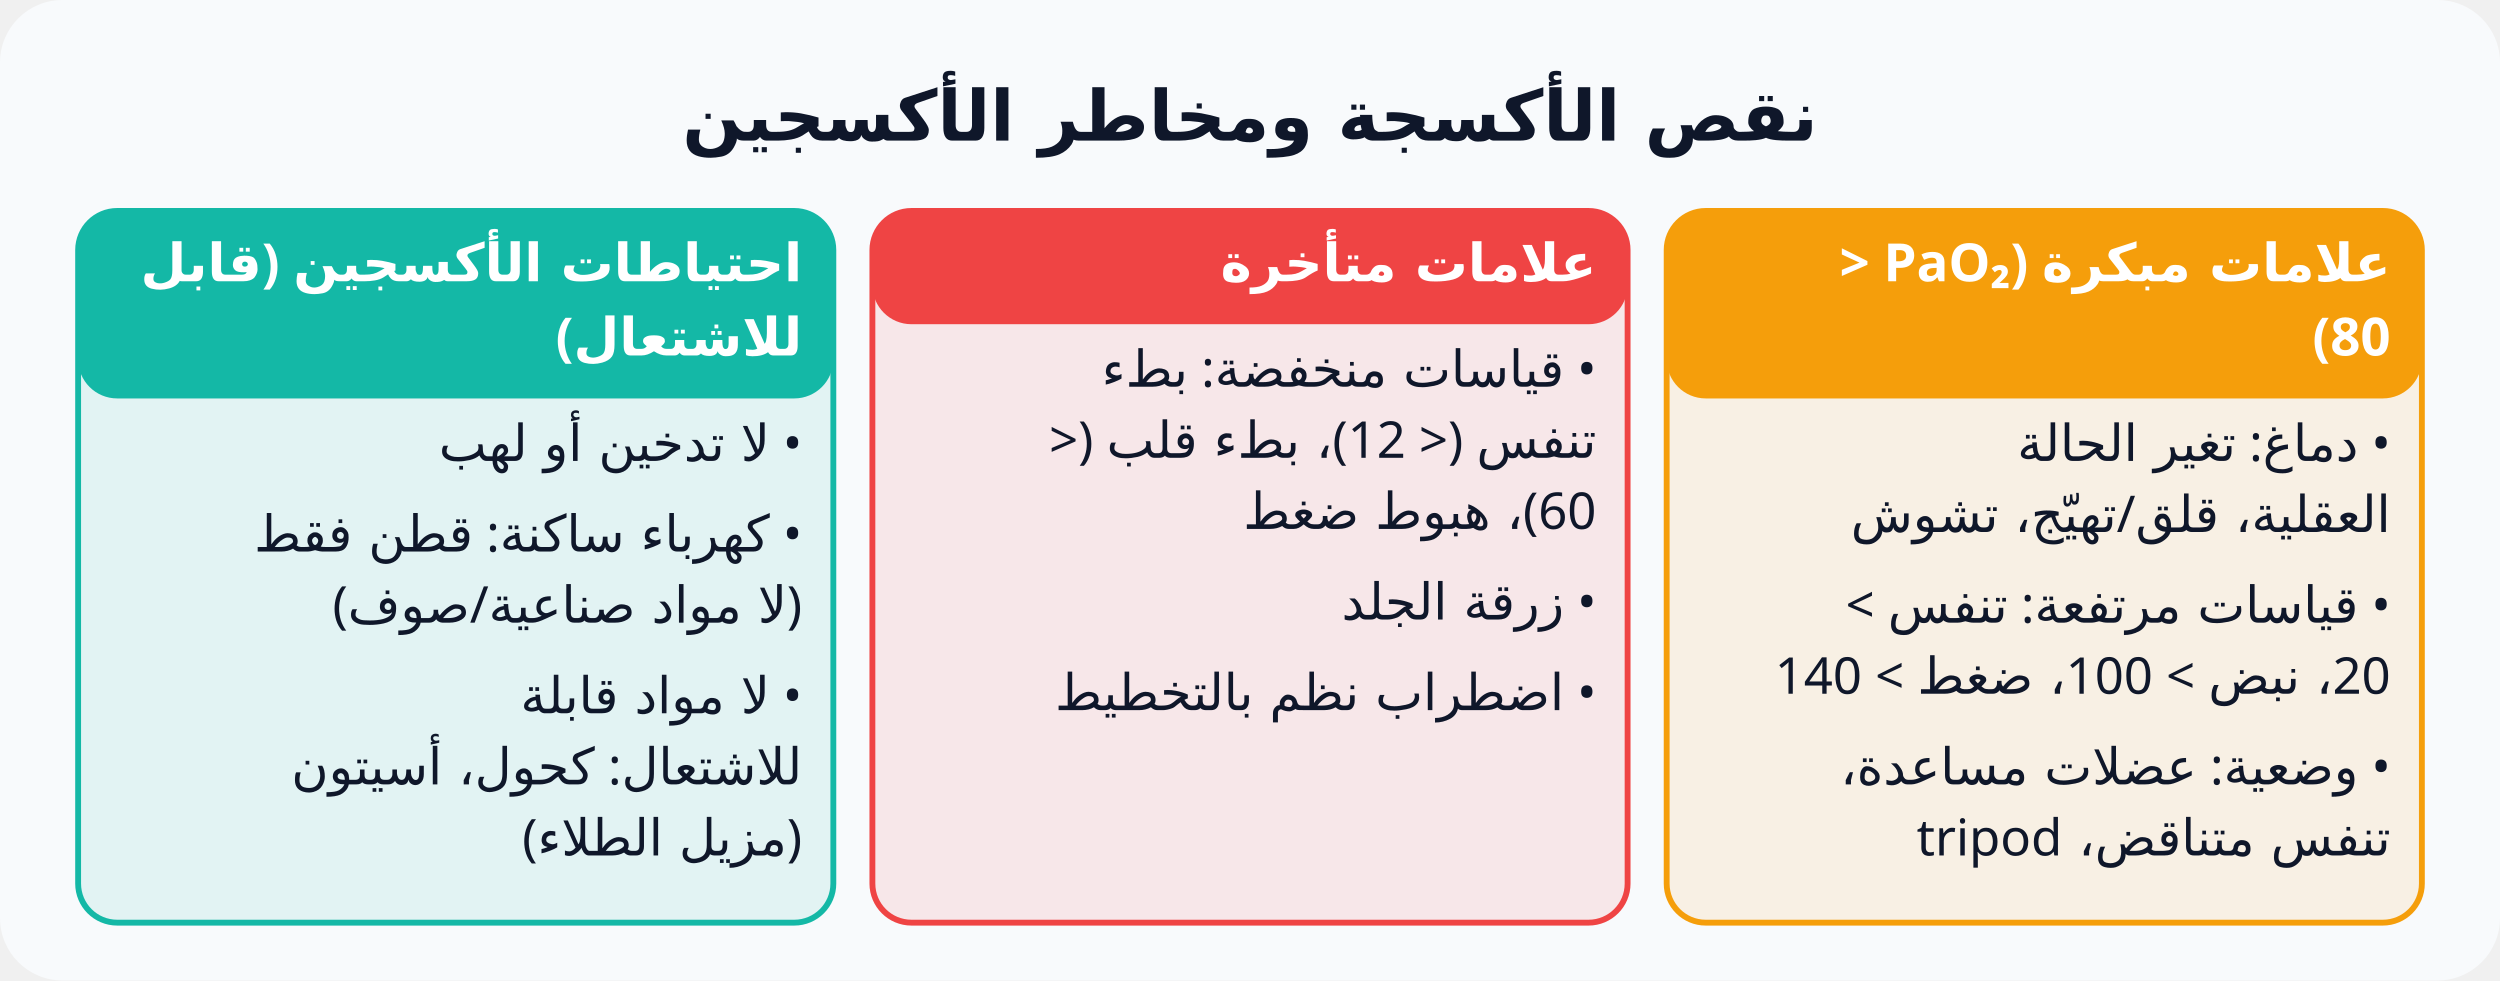
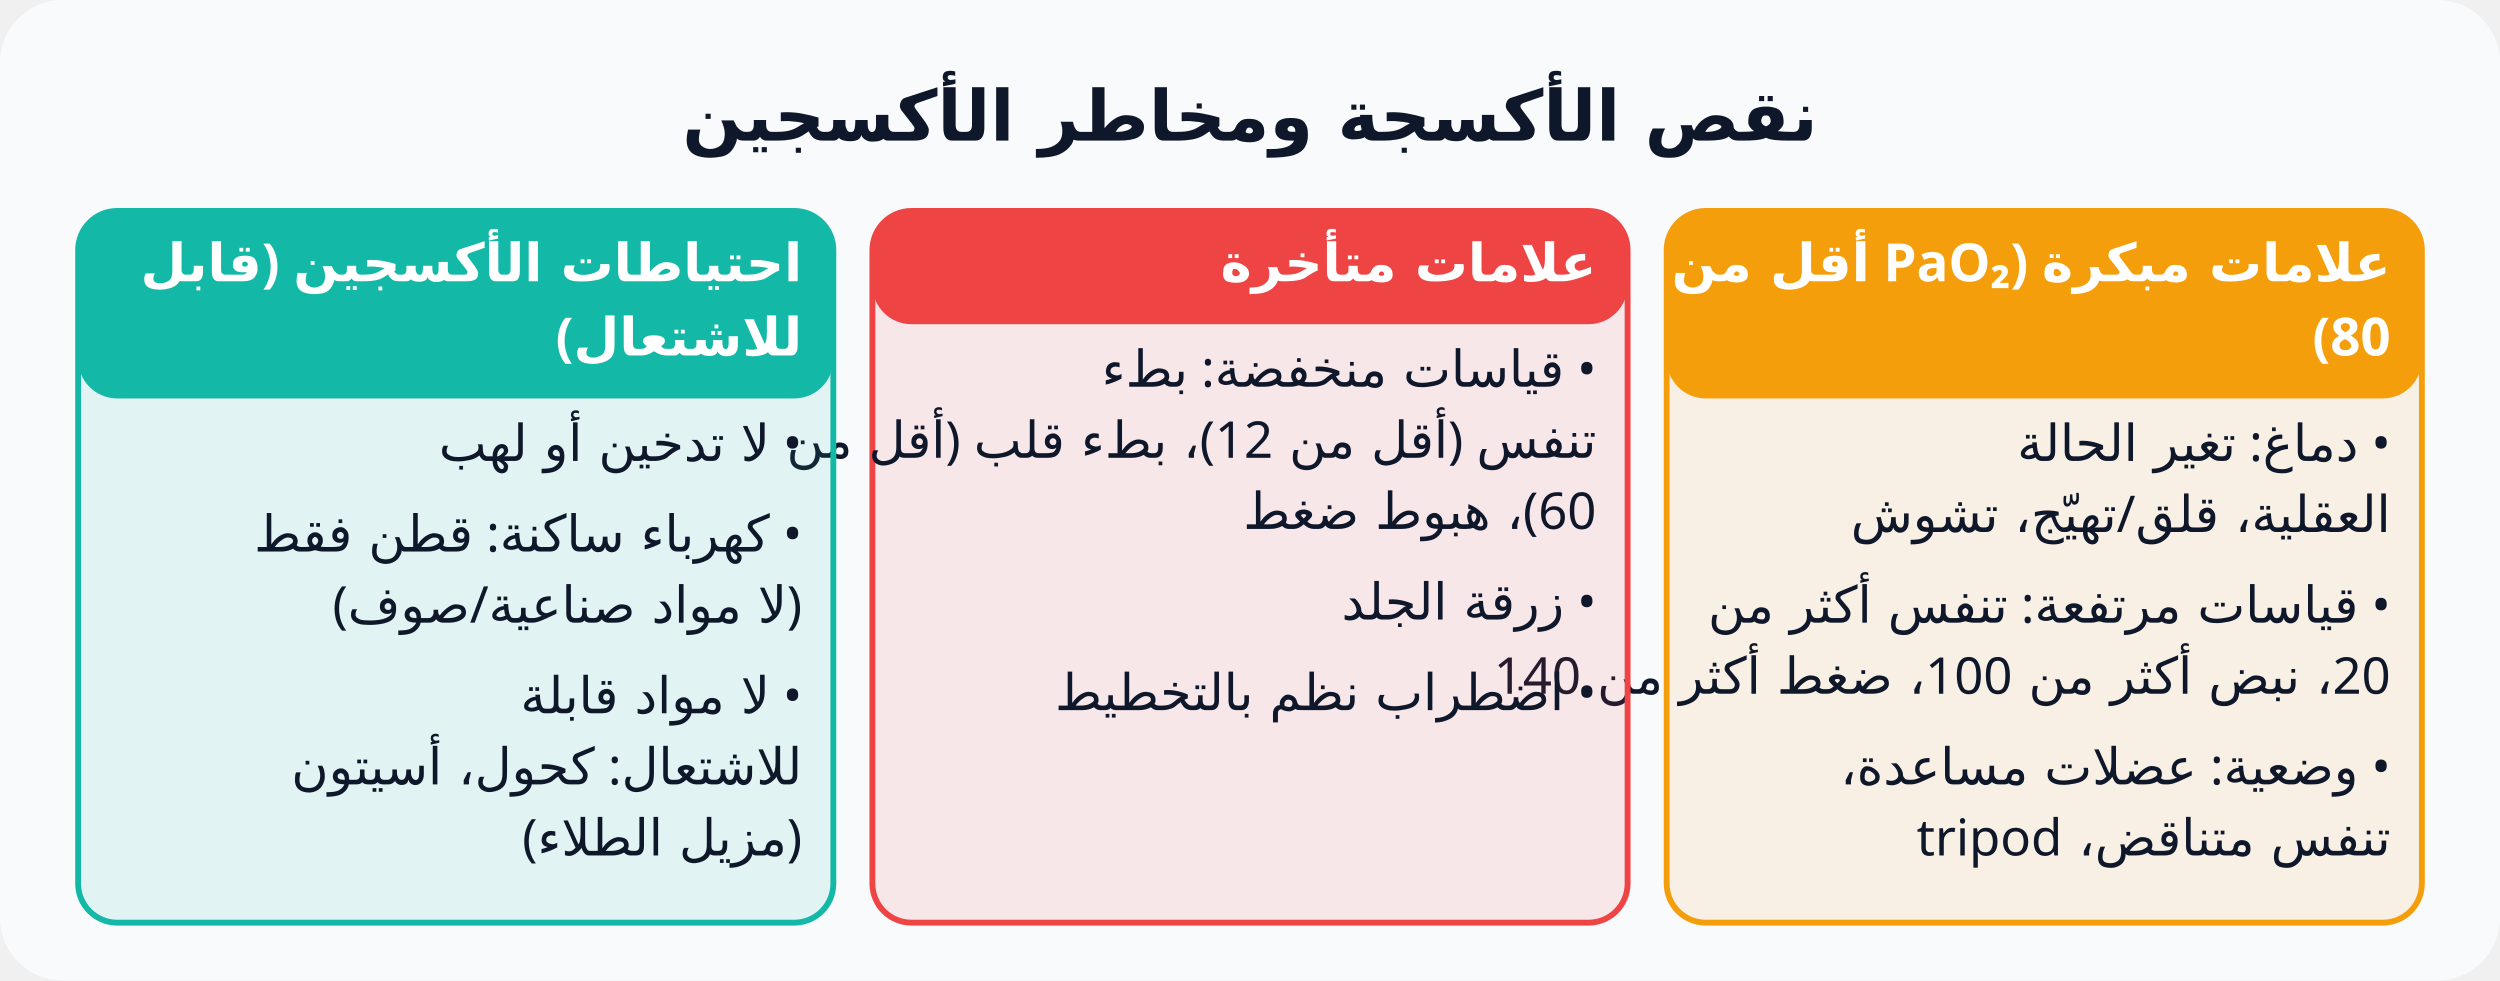
<svg xmlns="http://www.w3.org/2000/svg" viewBox="0 0 640 251" font-family="Cairo, Tahoma, sans-serif" direction="rtl">
  <rect width="640" height="251" rx="16" fill="#f8fafc" />
  <text x="320" y="36" text-anchor="middle" font-size="18" font-weight="800" fill="#0f172a">نقص الأكسجة ومخاطر الأكسجين</text>
  <rect x="426.667" y="54" width="193.333" height="182.2" rx="10" fill="#f59e0b" fill-opacity="0.1" stroke="#f59e0b" stroke-width="1.5" />
  <rect x="426.667" y="54" width="193.333" height="48" rx="10" fill="#f59e0b" />
-   <text x="612" y="72" text-anchor="start" font-size="13.5" font-weight="800" fill="#fff">علامات مبكرة (PaO₂ &lt;</text>
+   <text x="612" y="72" text-anchor="start" font-size="13.5" font-weight="800" fill="#fff">علامات مبكرة (PaO₂ أقل من </text>
  <text x="612" y="91" text-anchor="start" font-size="13.5" font-weight="800" fill="#fff">80)</text>
  <text x="612" y="118" text-anchor="start" font-size="13" fill="#0f172a">• دماغ: تغير الحالة</text>
  <text x="612" y="136.2" text-anchor="start" font-size="13" fill="#0f172a">العقلية، قلق/تهيّج، تشوش</text>
-   <text x="612" y="159.4" text-anchor="start" font-size="13" fill="#0f172a">• قياسات مرتفعة: تنفس &gt;</text>
-   <text x="612" y="177.6" text-anchor="start" font-size="13" fill="#0f172a">20، نبض &gt; 100، ضغط &gt; 140</text>
+   <text x="612" y="159.4" text-anchor="start" font-size="13" fill="#0f172a">• قياسات مرتفعة: تنفس أكثر من </text>
+   <text x="612" y="177.6" text-anchor="start" font-size="13" fill="#0f172a">20، نبض أكثر من 100، ضغط أكثر من 140</text>
  <text x="612" y="200.8" text-anchor="start" font-size="13" fill="#0f172a">• وضعية: عضلات مساعدة،</text>
  <text x="612" y="219" text-anchor="start" font-size="13" fill="#0f172a">تنفس متناقض، tripod</text>
  <rect x="223.333" y="54" width="193.333" height="182.2" rx="10" fill="#ef4444" fill-opacity="0.1" stroke="#ef4444" stroke-width="1.5" />
  <rect x="223.333" y="54" width="193.333" height="29" rx="10" fill="#ef4444" />
  <text x="408.667" y="72" text-anchor="start" font-size="13.5" font-weight="800" fill="#fff">علامات متأخرة</text>
  <text x="408.667" y="99" text-anchor="start" font-size="13" fill="#0f172a">• قياسات منخفضة: بطء</text>
-   <text x="408.667" y="117.2" text-anchor="start" font-size="13" fill="#0f172a">تنفس (&lt; 12)، بطء قلب (&lt;</text>
+   <text x="408.667" y="117.2" text-anchor="start" font-size="13" fill="#0f172a">تنفس (أقل من 12)، بطء قلب (أقل من </text>
  <text x="408.667" y="135.4" text-anchor="start" font-size="13" fill="#0f172a">60)، هبوط ضغط</text>
  <text x="408.667" y="158.6" text-anchor="start" font-size="13" fill="#0f172a">• زرقة الجلد</text>
  <text x="408.667" y="181.8" text-anchor="start" font-size="13" fill="#0f172a">• اضطراب نظم بالتخطيط</text>
  <rect x="20" y="54" width="193.333" height="182.2" rx="10" fill="#14b8a6" fill-opacity="0.1" stroke="#14b8a6" stroke-width="1.5" />
  <rect x="20" y="54" width="193.333" height="48" rx="10" fill="#14b8a6" />
  <text x="205.333" y="72" text-anchor="start" font-size="13.5" font-weight="800" fill="#fff">احتياطات الأكسجين (قابل</text>
  <text x="205.333" y="91" text-anchor="start" font-size="13.5" font-weight="800" fill="#fff">للاشتعال)</text>
  <text x="205.333" y="118" text-anchor="start" font-size="13" fill="#0f172a">• لا تدخين أو لهب</text>
  <text x="205.333" y="141.2" text-anchor="start" font-size="13" fill="#0f172a">• كهرباء ساكنة: قطن فقط</text>
  <text x="205.333" y="159.4" text-anchor="start" font-size="13" fill="#0f172a">(لا مواد صناعية/صوف)</text>
  <text x="205.333" y="182.6" text-anchor="start" font-size="13" fill="#0f172a">• لا مواد قابلة</text>
  <text x="205.333" y="200.8" text-anchor="start" font-size="13" fill="#0f172a">للاشتعال: كحول، أسيتون</text>
  <text x="205.333" y="219" text-anchor="start" font-size="13" fill="#0f172a">(مزيل الطلاء)</text>
</svg>
